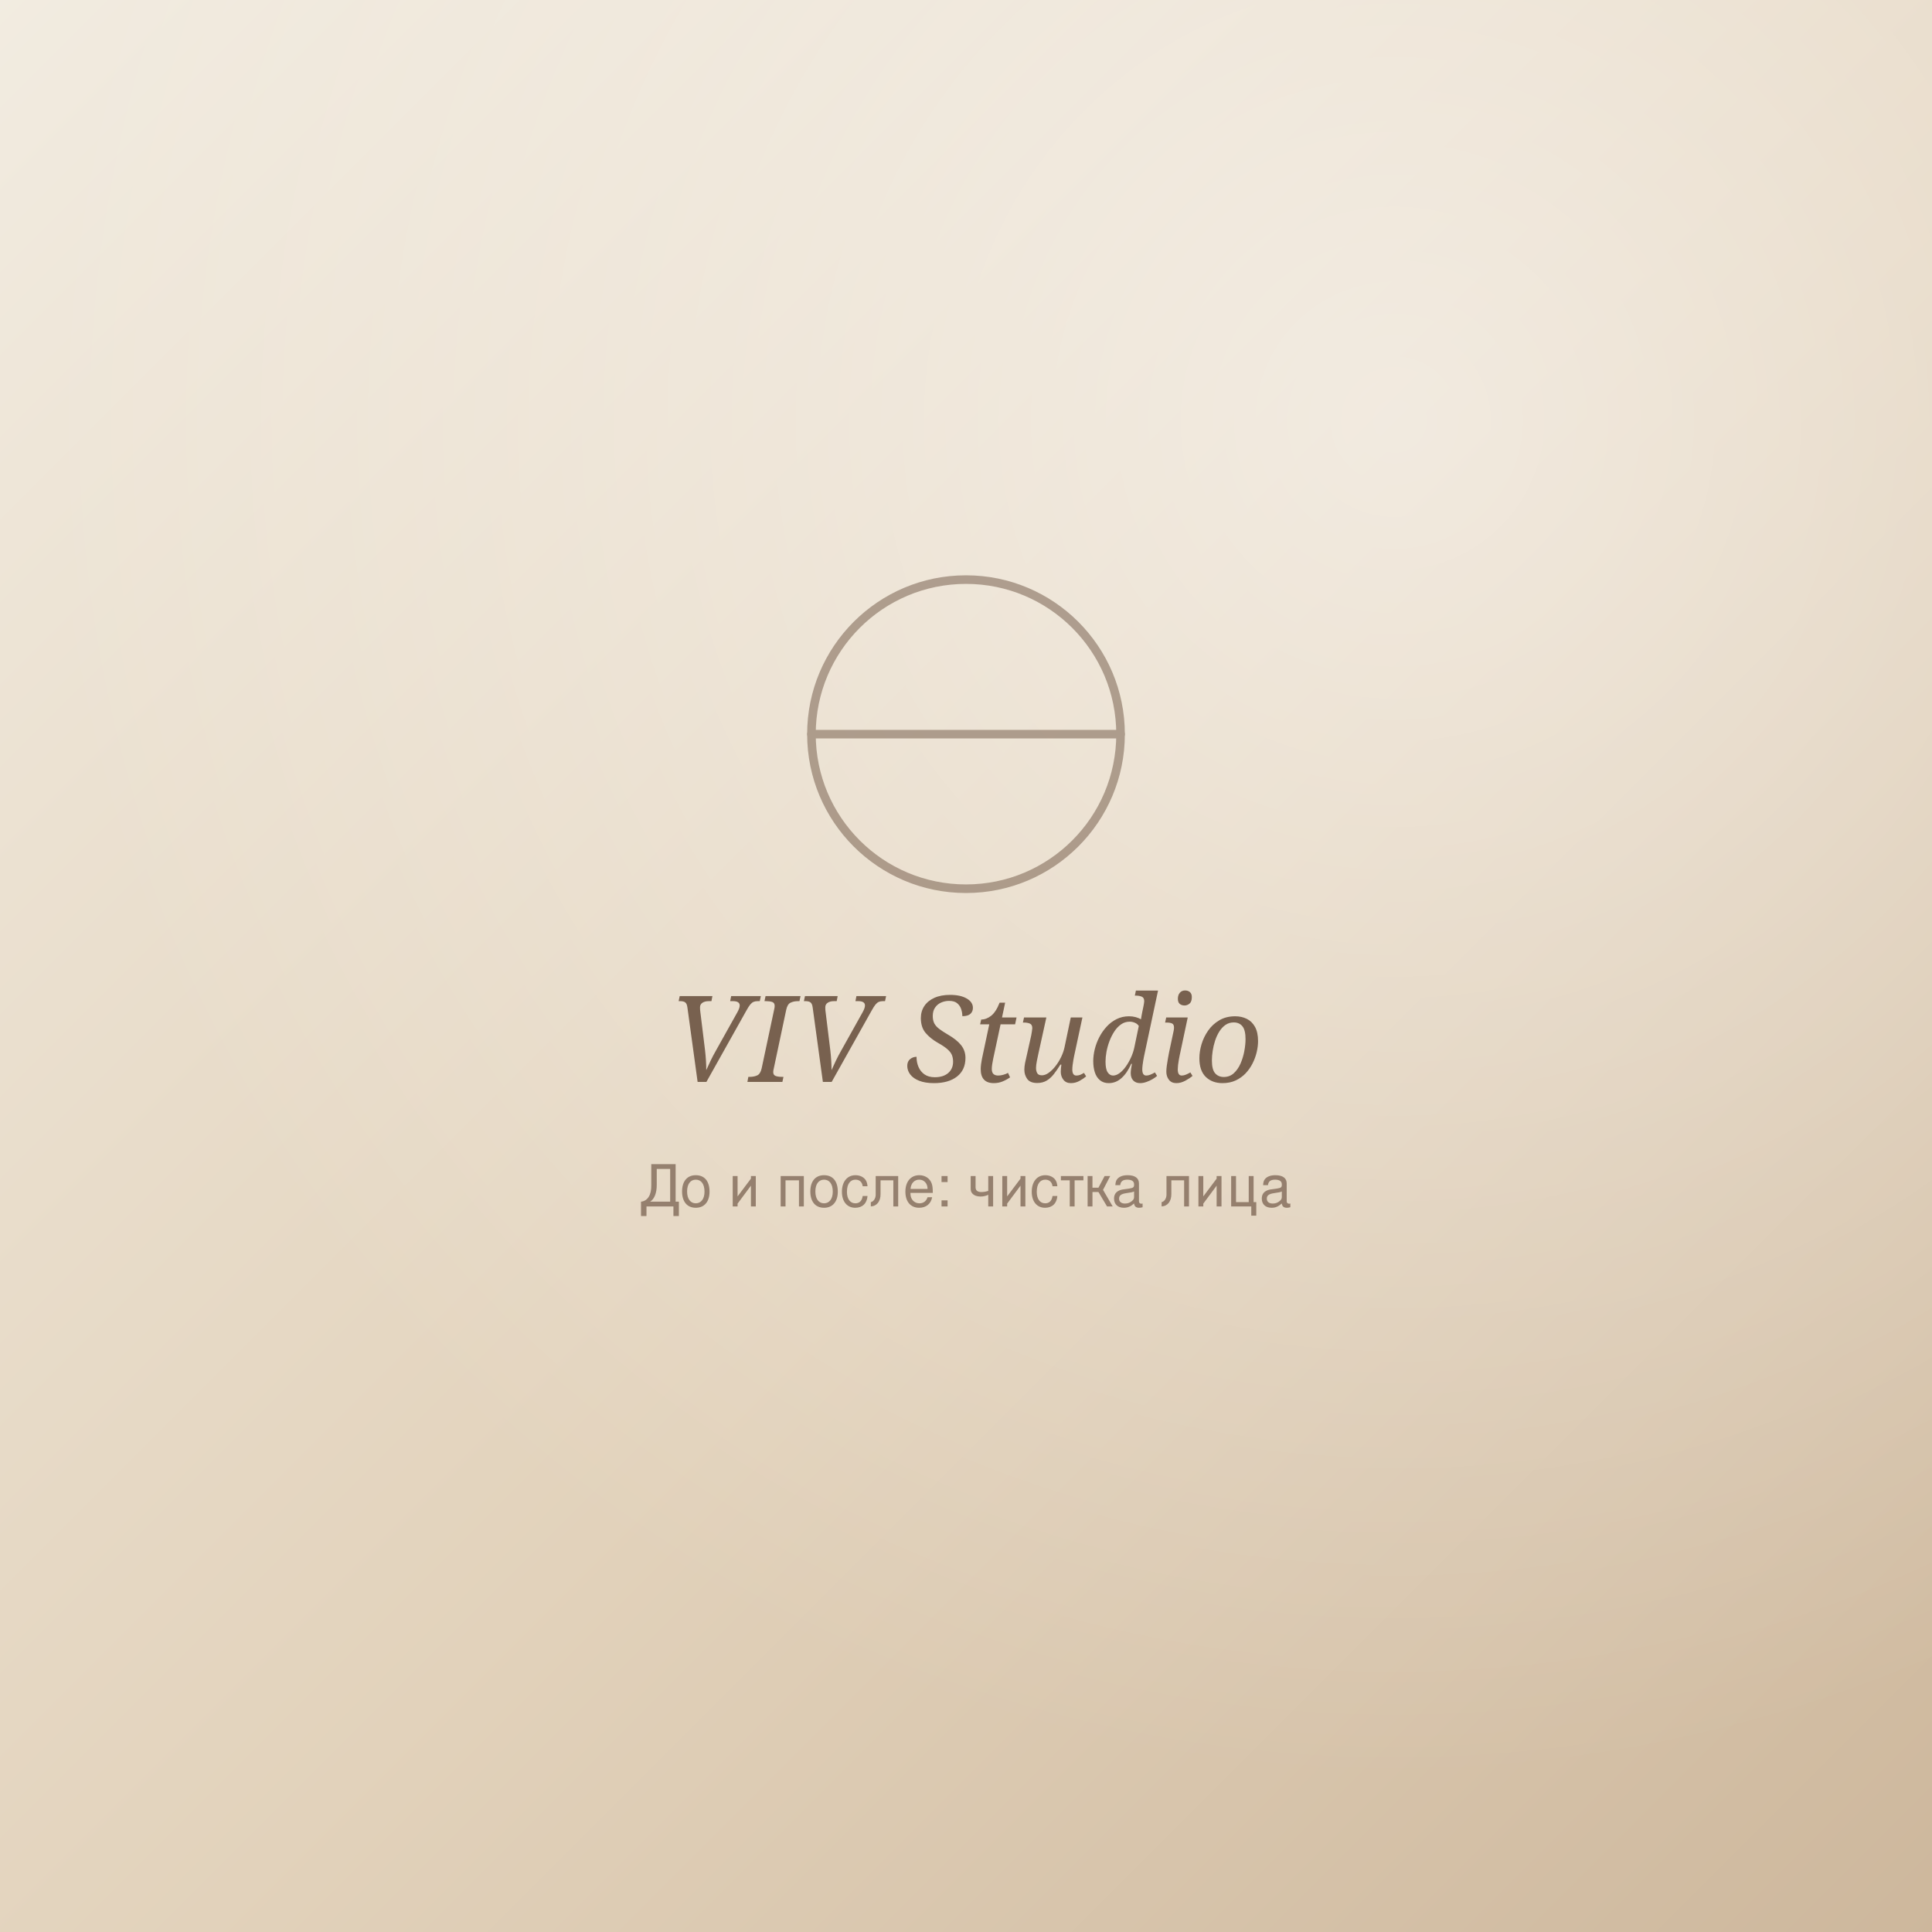
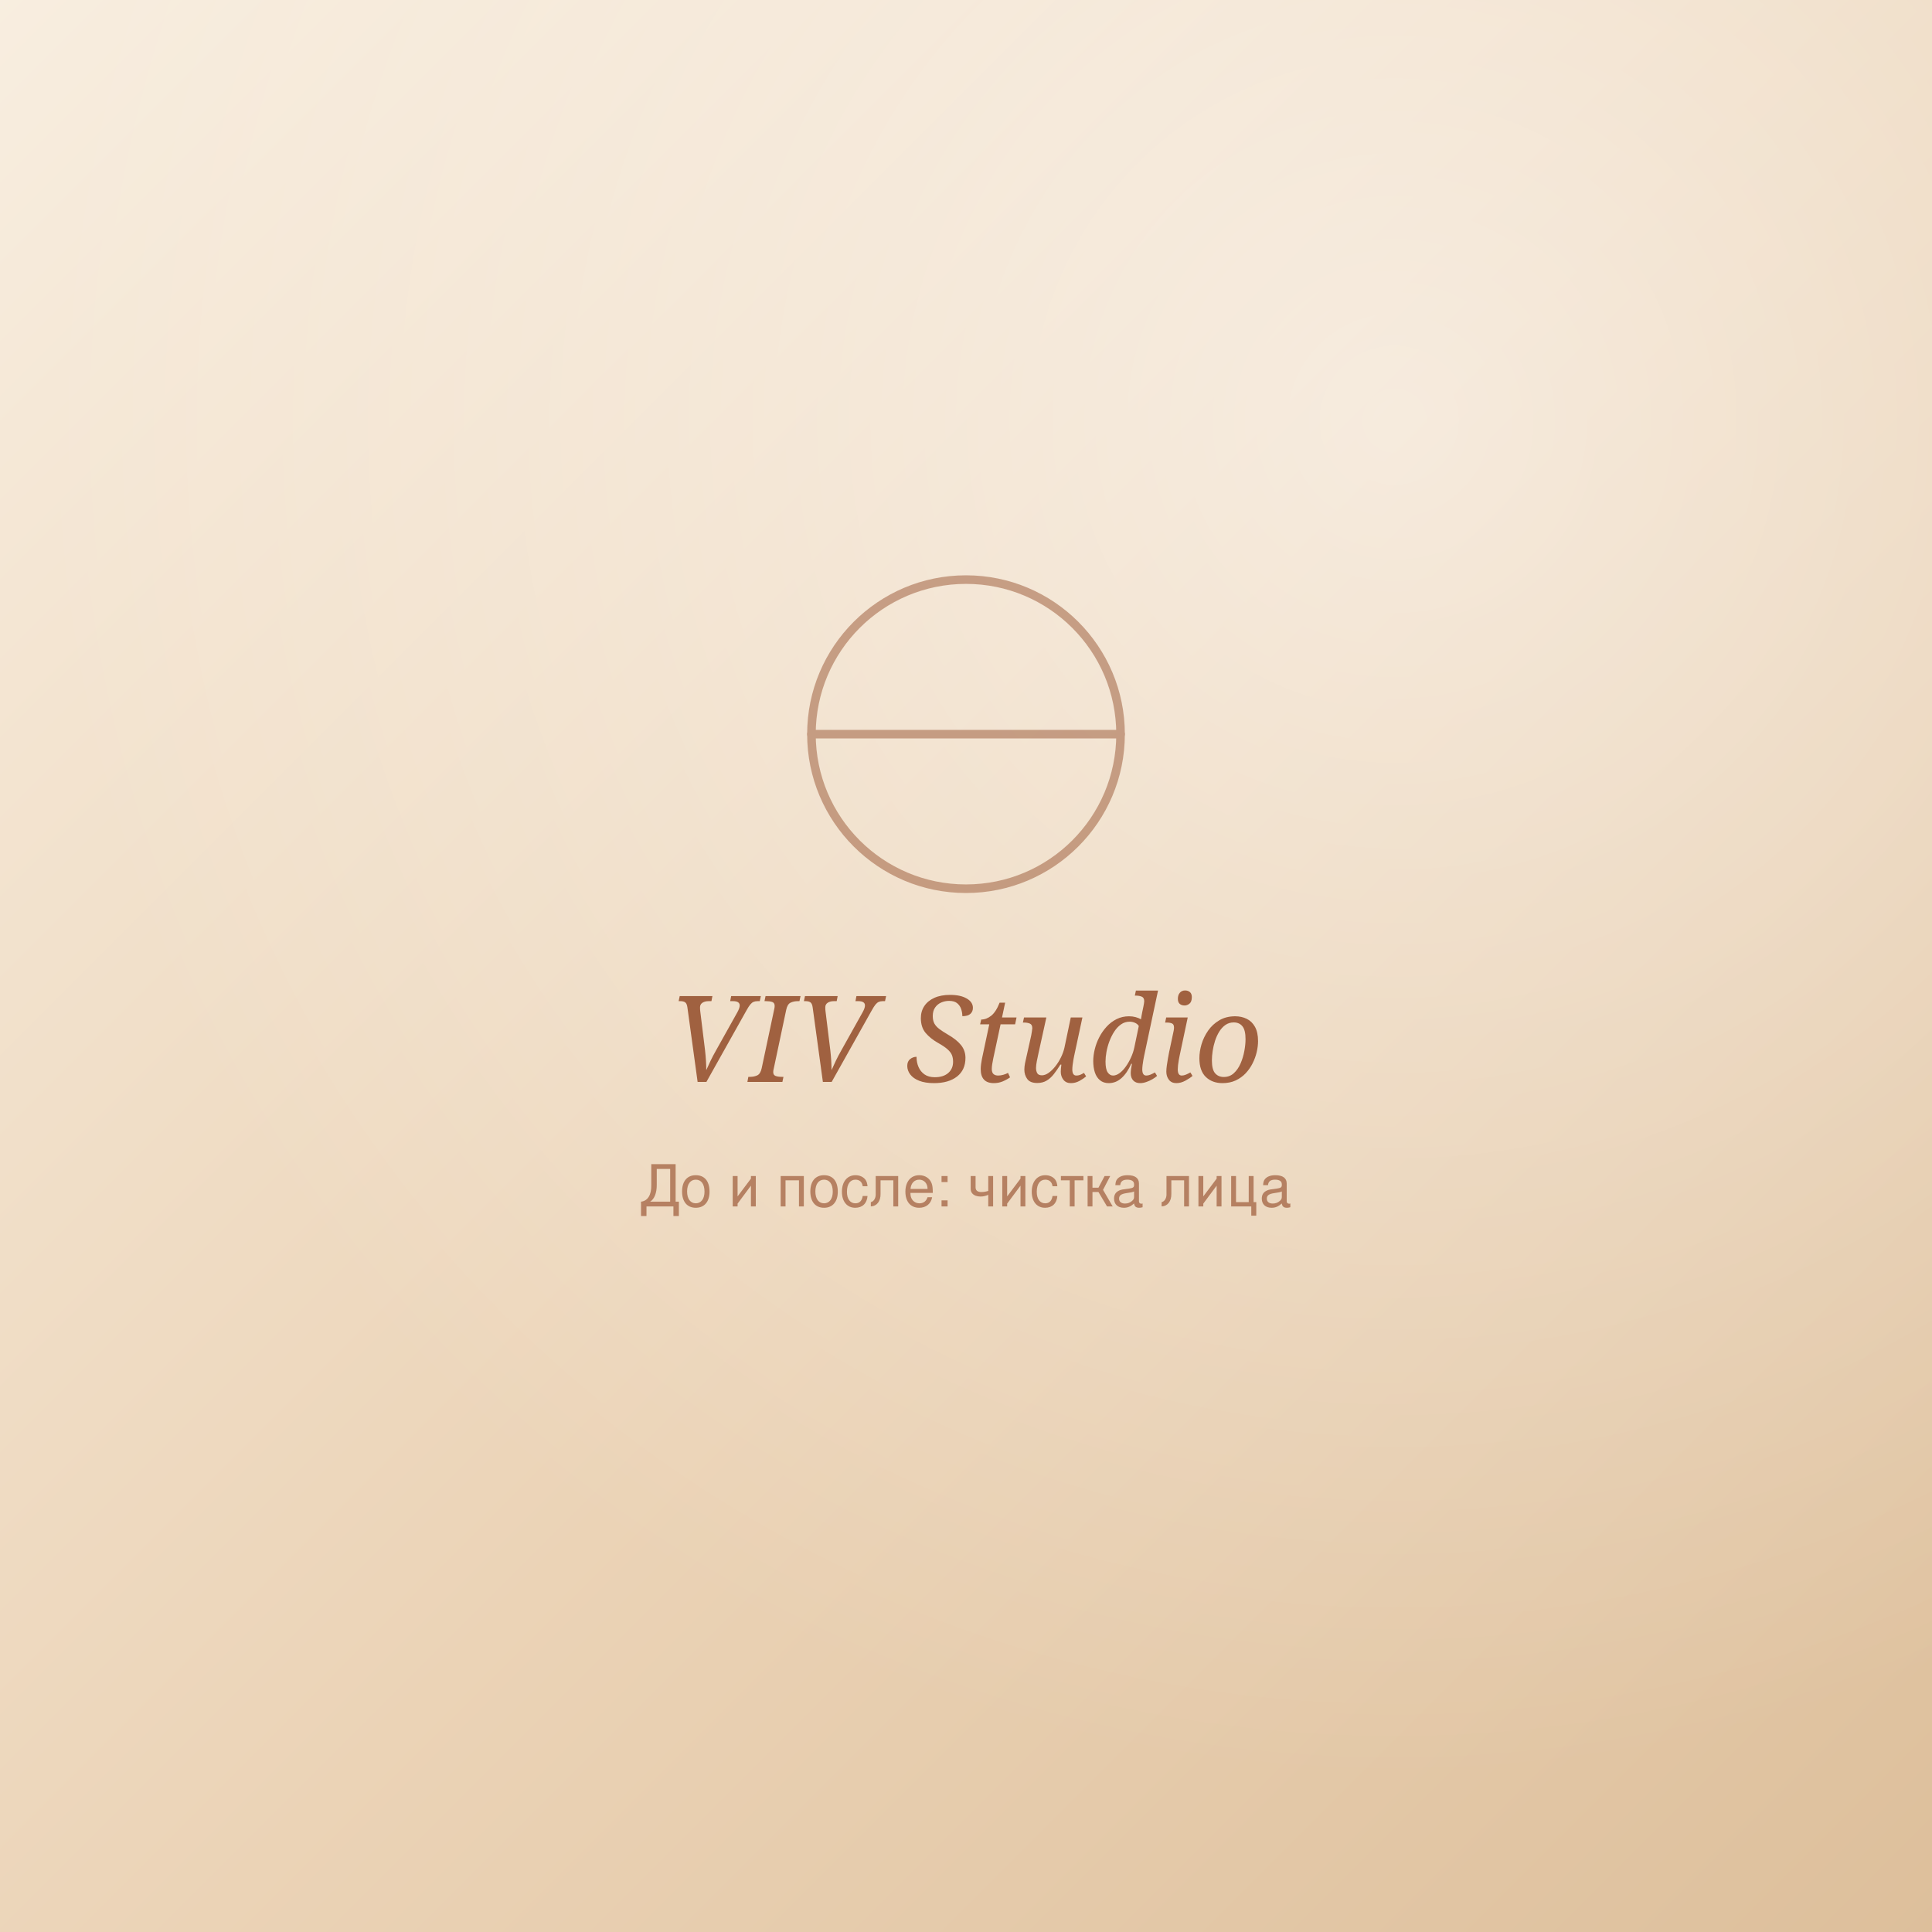
<svg xmlns="http://www.w3.org/2000/svg" viewBox="0 0 900 900" width="900" height="900" role="img">
  <defs>
    <linearGradient id="g" x1="0" y1="0" x2="1" y2="1">
-       <stop offset="0" stop-color="#F2ECE1" />
-       <stop offset=".55" stop-color="#E2D2BB" />
-       <stop offset="1" stop-color="#CDB79C" />
+       <stop offset="0" stop-color="#F8EEE0" />
+       <stop offset=".55" stop-color="#EBD3B6" />
+       <stop offset="1" stop-color="#DDBF9B" />
    </linearGradient>
    <radialGradient id="s" cx=".72" cy=".22" r=".7">
      <stop offset="0" stop-color="#FFFFFF" stop-opacity=".5" />
      <stop offset="1" stop-color="#FFFFFF" stop-opacity="0" />
    </radialGradient>
  </defs>
  <rect width="900" height="900" fill="url(#g)" />
  <rect width="900" height="900" fill="url(#s)" />
-   <g opacity=".45" fill="none" stroke="#5F4533" stroke-width="4.0">
+   <g opacity=".45" fill="none" stroke="#8F4522" stroke-width="4.0">
    <circle cx="450.0" cy="342" r="72" />
    <path d="M378 342 l144 0" stroke-linecap="round" />
  </g>
-   <text x="50%" y="504" text-anchor="middle" font-family="Georgia,serif" font-style="italic" font-size="56" fill="#5F4533" opacity=".82">VIV Studio</text>
-   <text x="50%" y="562" text-anchor="middle" font-family="Helvetica,Arial,sans-serif" font-size="27" fill="#5F4533" opacity=".6">До и после: чистка лица</text>
+   <text x="50%" y="504" text-anchor="middle" font-family="Georgia,serif" font-style="italic" font-size="56" fill="#8F4522" opacity=".82">VIV Studio</text>
+   <text x="50%" y="562" text-anchor="middle" font-family="Helvetica,Arial,sans-serif" font-size="27" fill="#8F4522" opacity=".6">До и после: чистка лица</text>
</svg>
